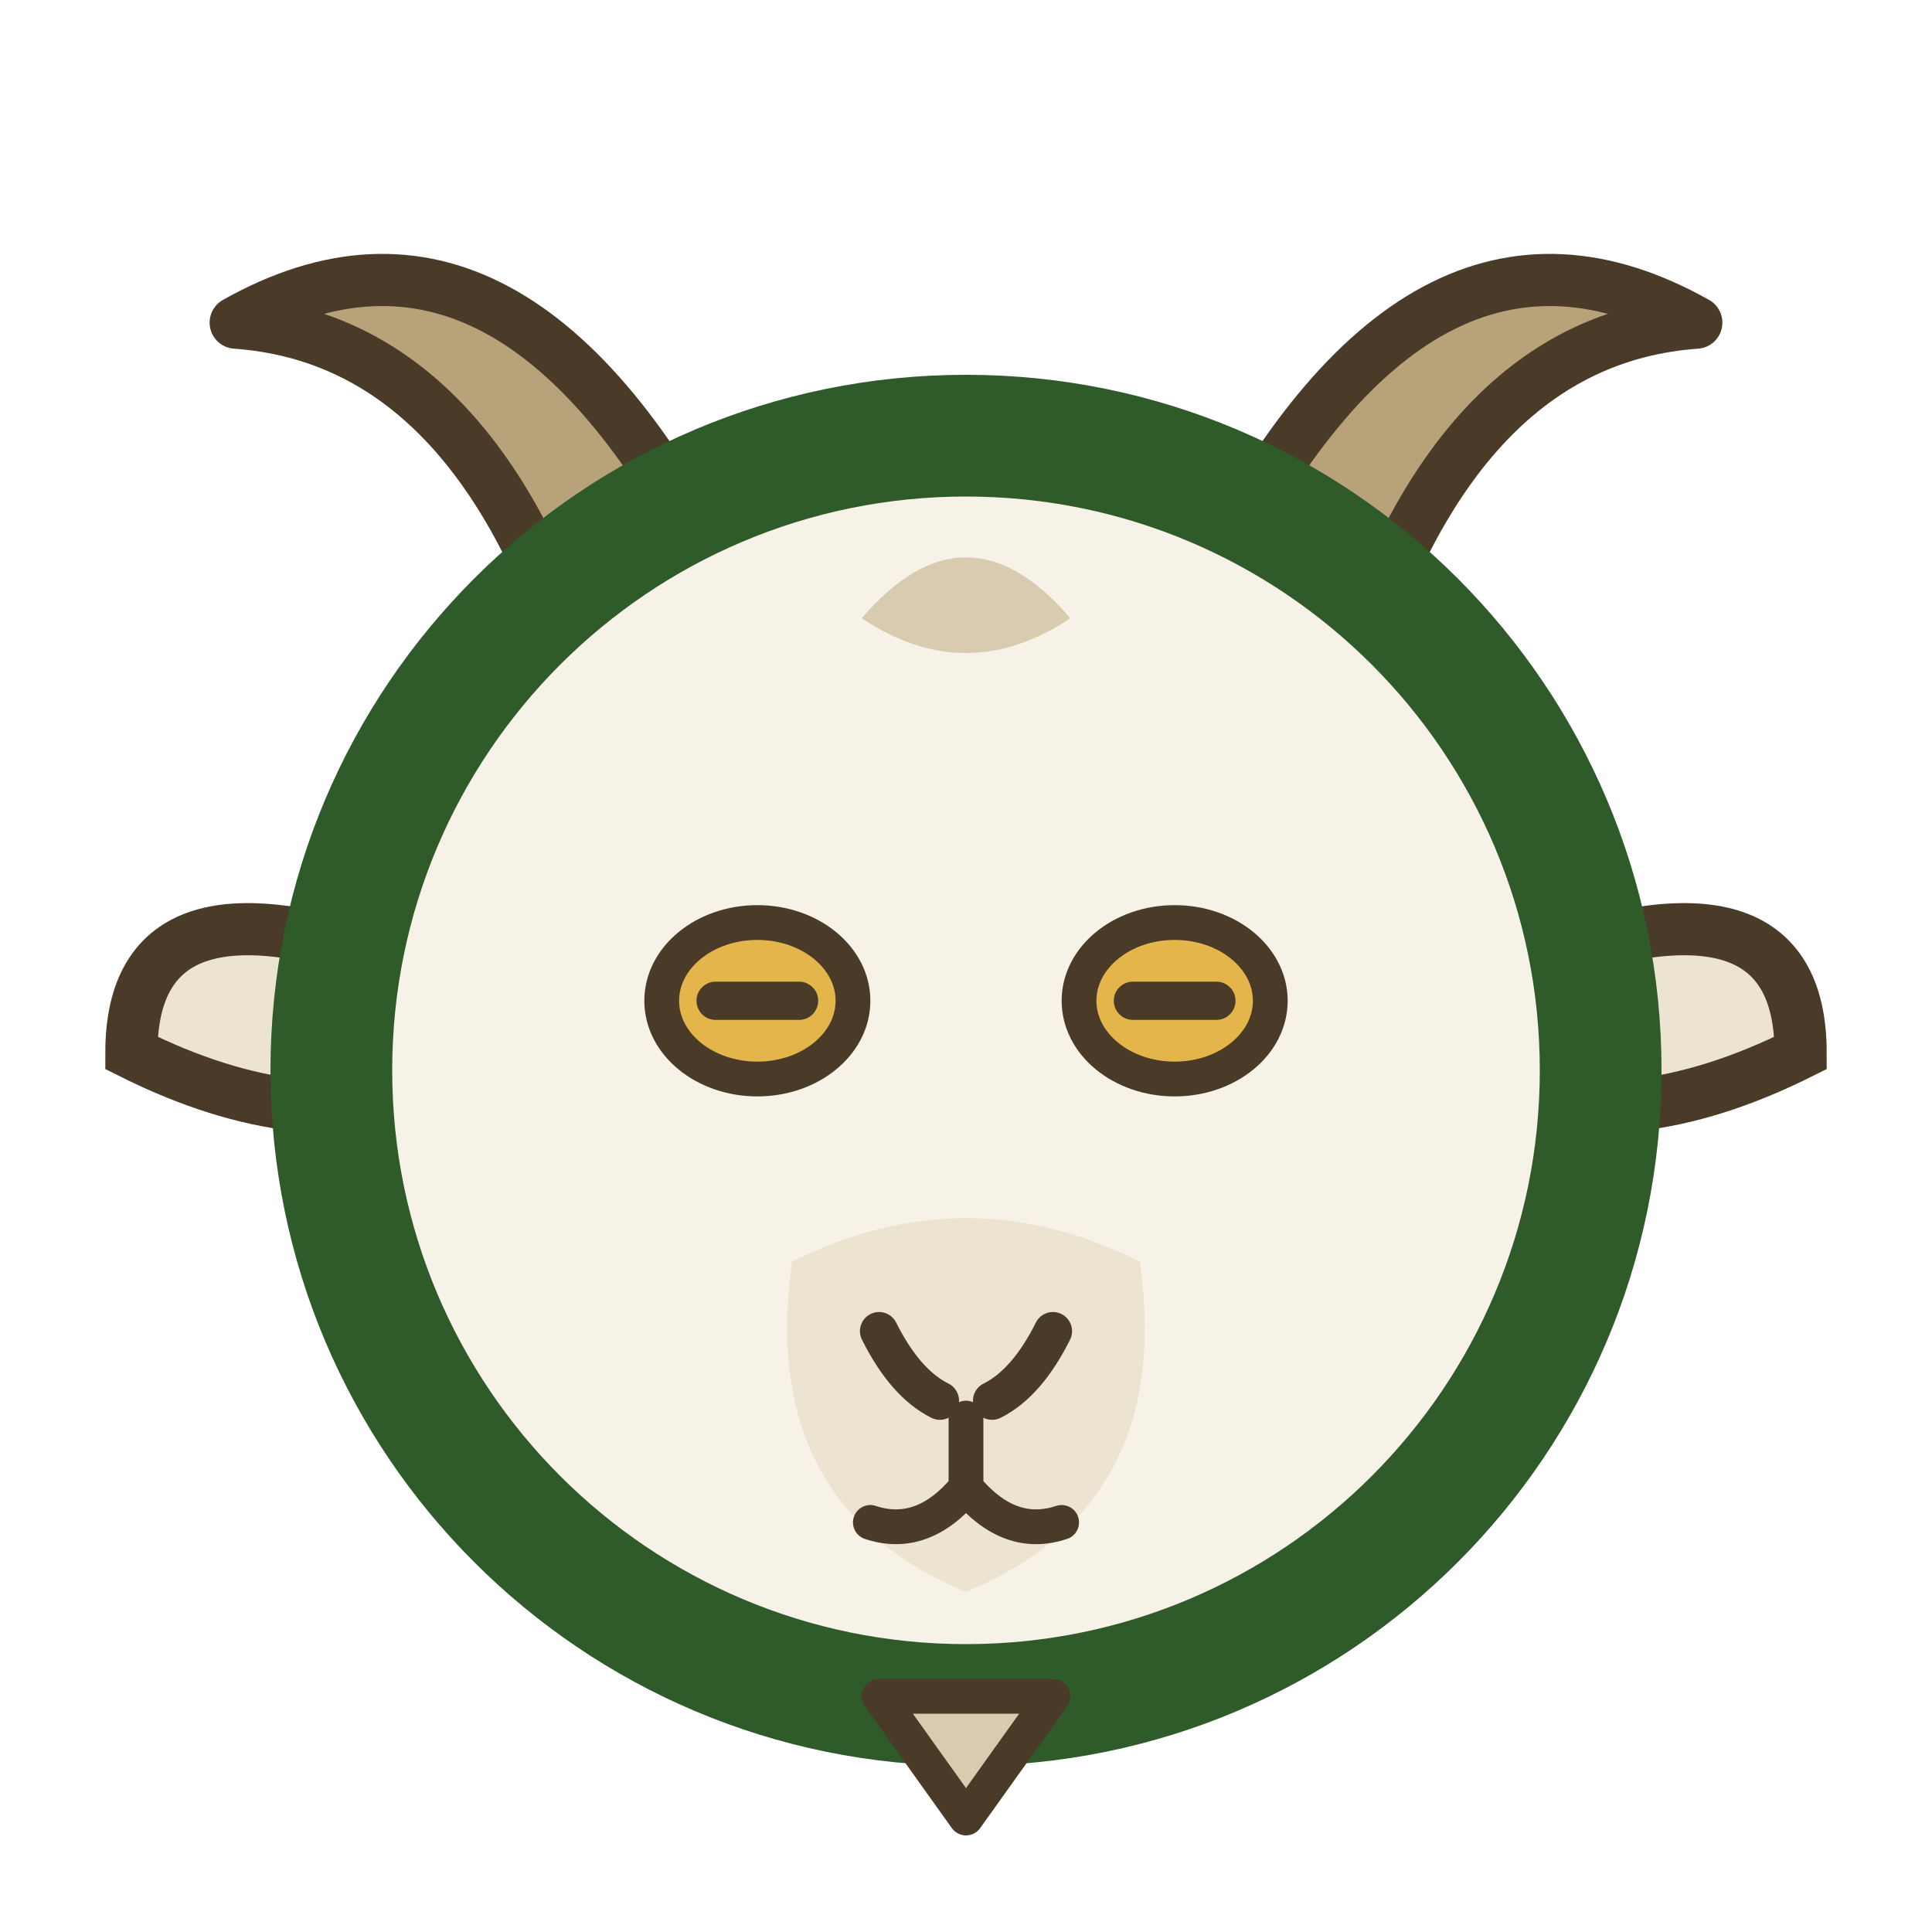
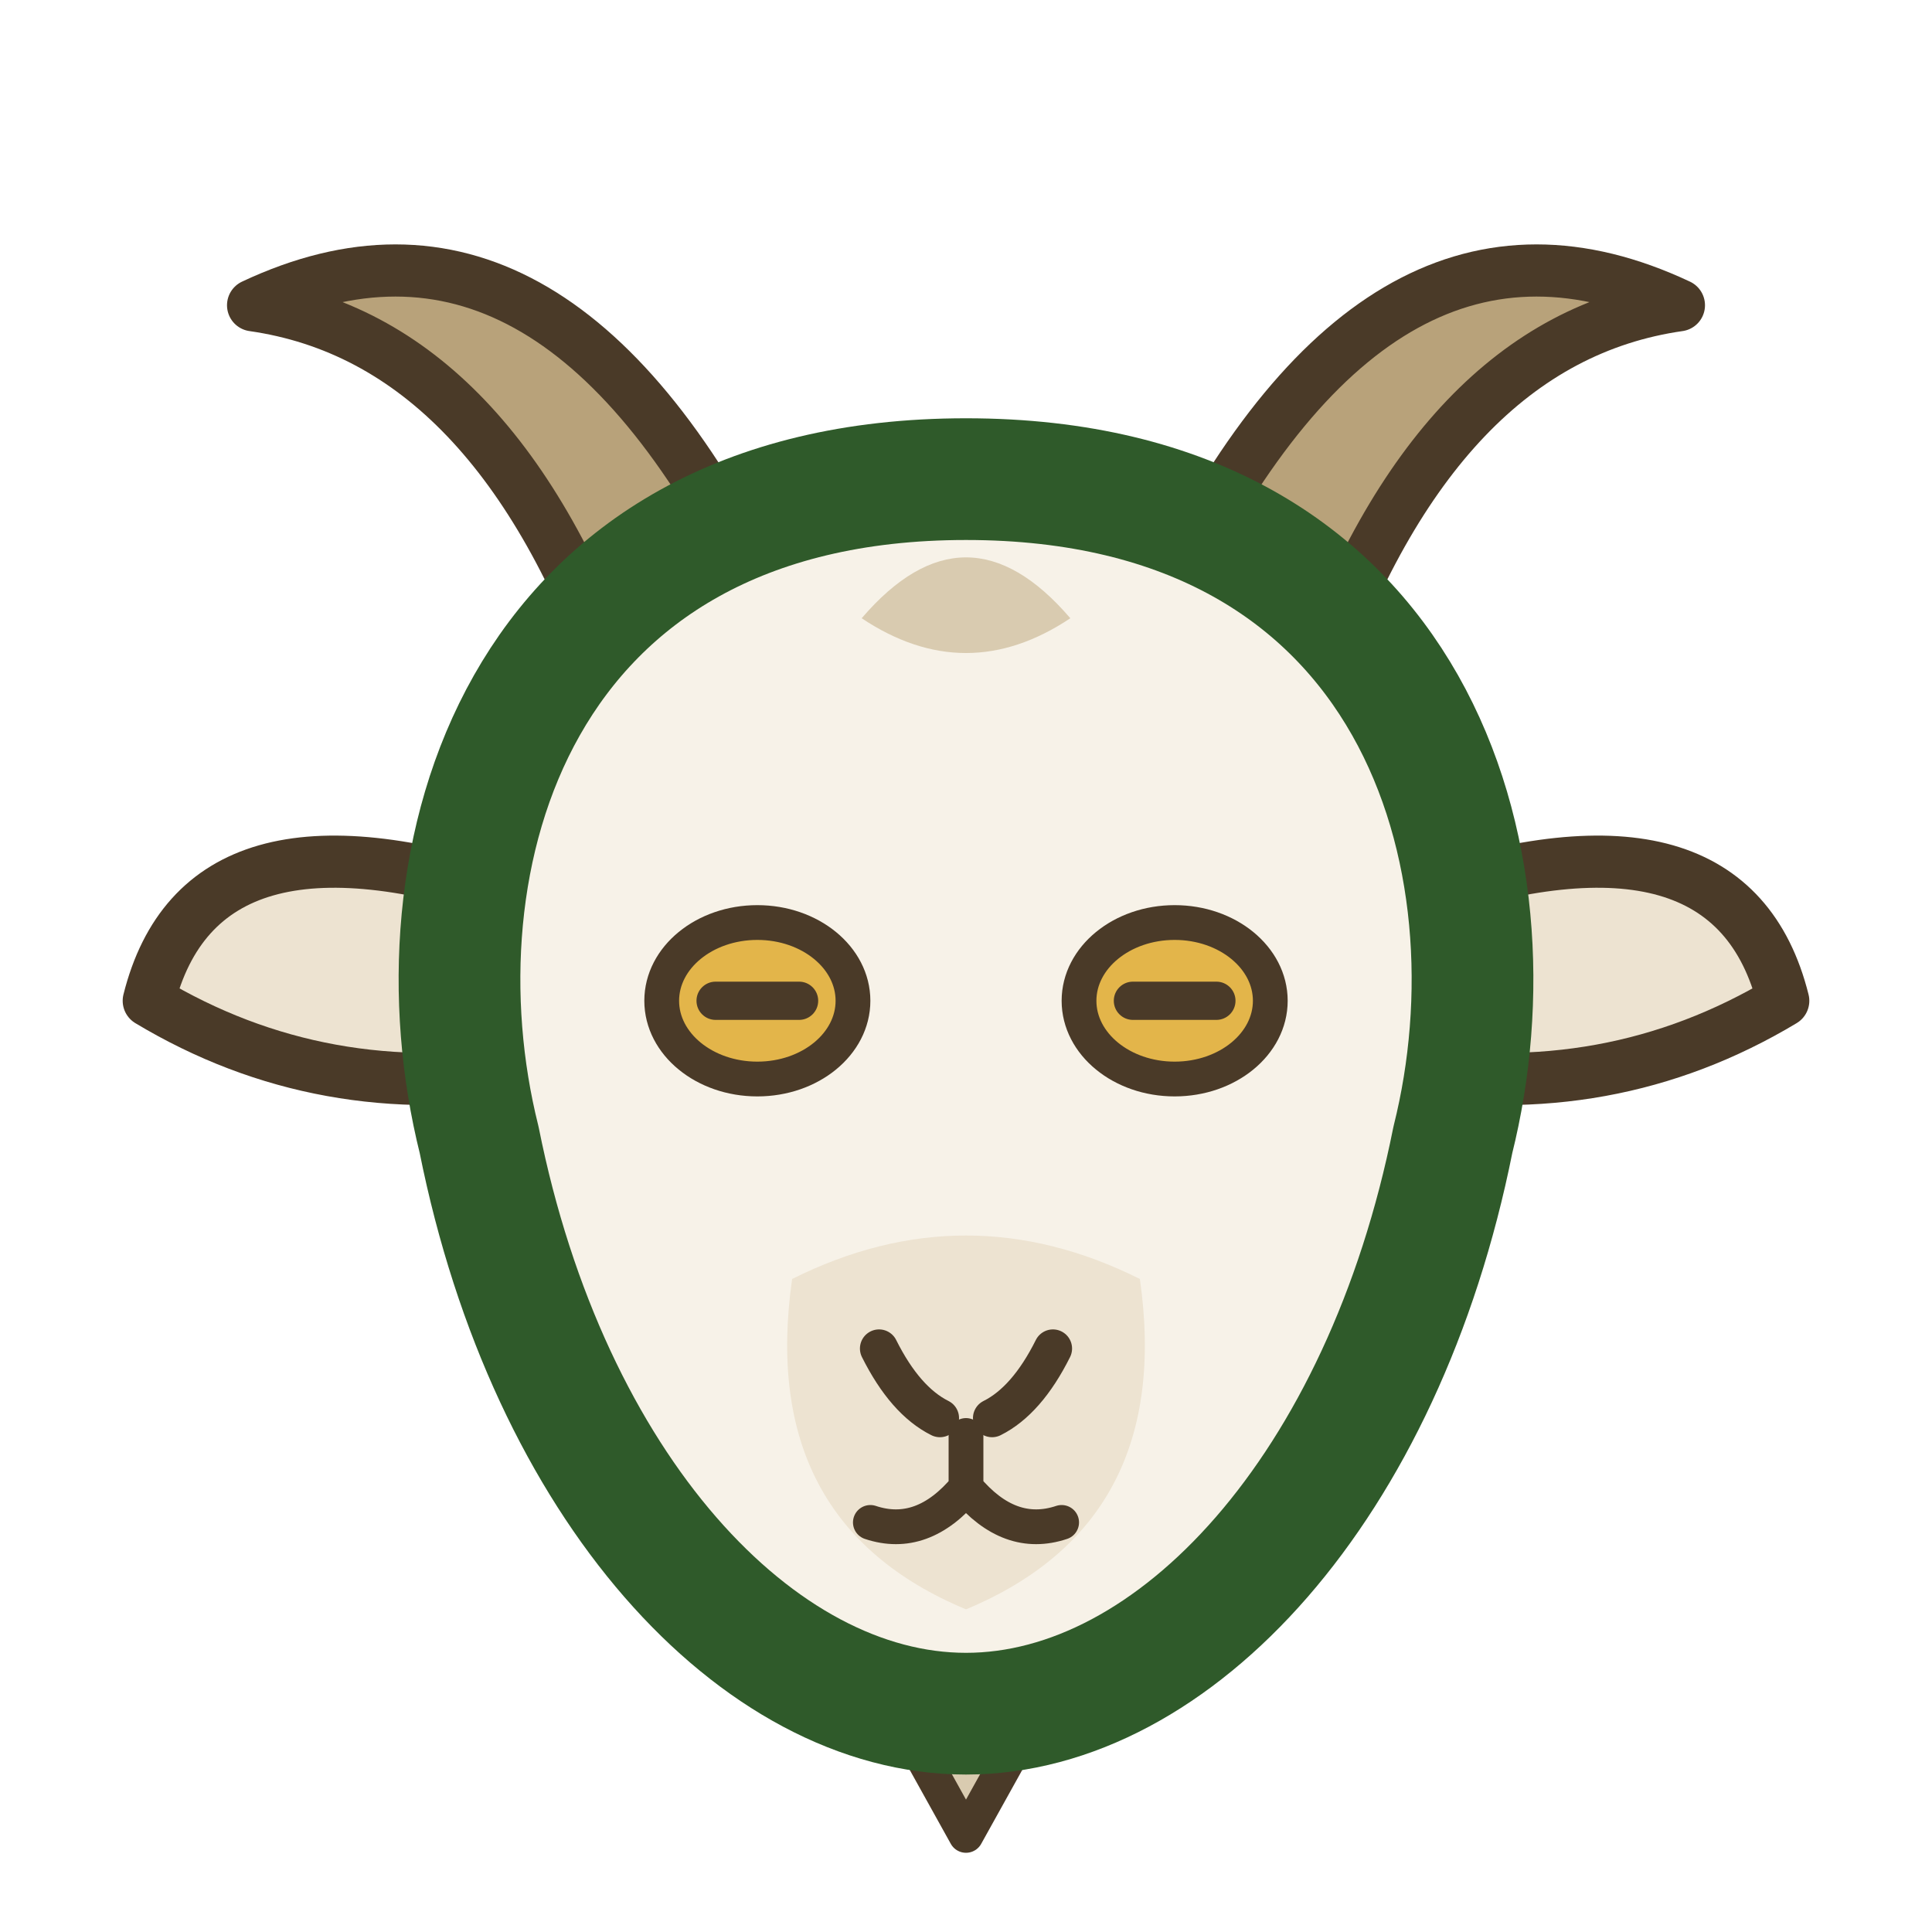
<svg xmlns="http://www.w3.org/2000/svg" width="100" height="100" viewBox="0 0 100 100">
  <g transform="translate(5 5) scale(0.9)">
-     <path d="M36 28 Q24 4 8 13 Q22 14 28 34 Z" fill="#B8A27A" stroke="#4A3A28" stroke-width="3" stroke-linejoin="round" />
-     <path d="M64 28 Q76 4 92 13 Q78 14 72 34 Z" fill="#B8A27A" stroke="#4A3A28" stroke-width="3" stroke-linejoin="round" />
-     <path d="M18 50 Q2 44 2 55 Q12 60 20 57 Z" fill="#EDE3D1" stroke="#4A3A28" stroke-width="3" />
-     <path d="M82 50 Q98 44 98 55 Q88 60 80 57 Z" fill="#EDE3D1" stroke="#4A3A28" stroke-width="3" />
-     <circle cx="50" cy="56" r="40" fill="#2F5A2A" />
-     <circle cx="50" cy="56" r="33" fill="#F7F2E8" />
+     <path d="M38 28 Q26 4 9 12 Q23 14 30 34 Z" fill="#B8A27A" stroke="#4A3A28" stroke-width="3" stroke-linejoin="round" />
+     <path d="M62 28 Q74 4 91 12 Q77 14 70 34 Z" fill="#B8A27A" stroke="#4A3A28" stroke-width="3" stroke-linejoin="round" />
+     <path d="M24 46 Q6 40 3 52 Q13 58 25 56 Z" fill="#EDE3D1" stroke="#4A3A28" stroke-width="3" stroke-linejoin="round" />
+     <path d="M76 46 Q94 40 97 52 Q87 58 75 56 Z" fill="#EDE3D1" stroke="#4A3A28" stroke-width="3" stroke-linejoin="round" />
+     <path d="M45 91 L50 100 L55 91 Z" fill="#D9CBB0" stroke="#4A3A28" stroke-width="2" stroke-linejoin="round" />
+     <path d="M50 22 C76 22 82 44 78 60 C74 80 62 93 50 93 C38 93 26 80 22 60 C18 44 24 22 50 22 Z" fill="#F7F2E8" stroke="#2F5A2A" stroke-width="7" stroke-linejoin="round" />
    <path d="M44 30 Q50 23 56 30 Q50 34 44 30 Z" fill="#D9CBB0" />
    <ellipse cx="38" cy="52" rx="5.5" ry="4.5" fill="#E3B54A" stroke="#4A3A28" stroke-width="2" />
    <rect x="34.5" y="50.9" width="7" height="2.2" rx="1.1" fill="#4A3A28" />
    <ellipse cx="62" cy="52" rx="5.5" ry="4.5" fill="#E3B54A" stroke="#4A3A28" stroke-width="2" />
    <rect x="58.5" y="50.9" width="7" height="2.2" rx="1.1" fill="#4A3A28" />
-     <path d="M40 67 Q50 62 60 67 Q62 81 50 86 Q38 81 40 67 Z" fill="#EDE3D1" />
-     <path d="M45 71 Q46.5 74 48.5 75 M55 71 Q53.5 74 51.5 75" fill="none" stroke="#4A3A28" stroke-width="2.2" stroke-linecap="round" />
-     <path d="M50 76 L50 80 M50 80 Q47.5 83 44.5 82 M50 80 Q52.5 83 55.5 82" fill="none" stroke="#4A3A28" stroke-width="2" stroke-linecap="round" />
-     <path d="M45 92 L50 99 L55 92 Z" fill="#D9CBB0" stroke="#4A3A28" stroke-width="2" stroke-linejoin="round" />
+     <path d="M40 68 Q50 63 60 68 Q62 82 50 87 Q38 82 40 68 Z" fill="#EDE3D1" />
+     <path d="M45 72 Q46.5 75 48.5 76 M55 72 Q53.5 75 51.5 76" fill="none" stroke="#4A3A28" stroke-width="2.2" stroke-linecap="round" />
+     <path d="M50 77 L50 80 M50 80 Q47.5 83 44.5 82 M50 80 Q52.5 83 55.5 82" fill="none" stroke="#4A3A28" stroke-width="2" stroke-linecap="round" />
  </g>
</svg>
